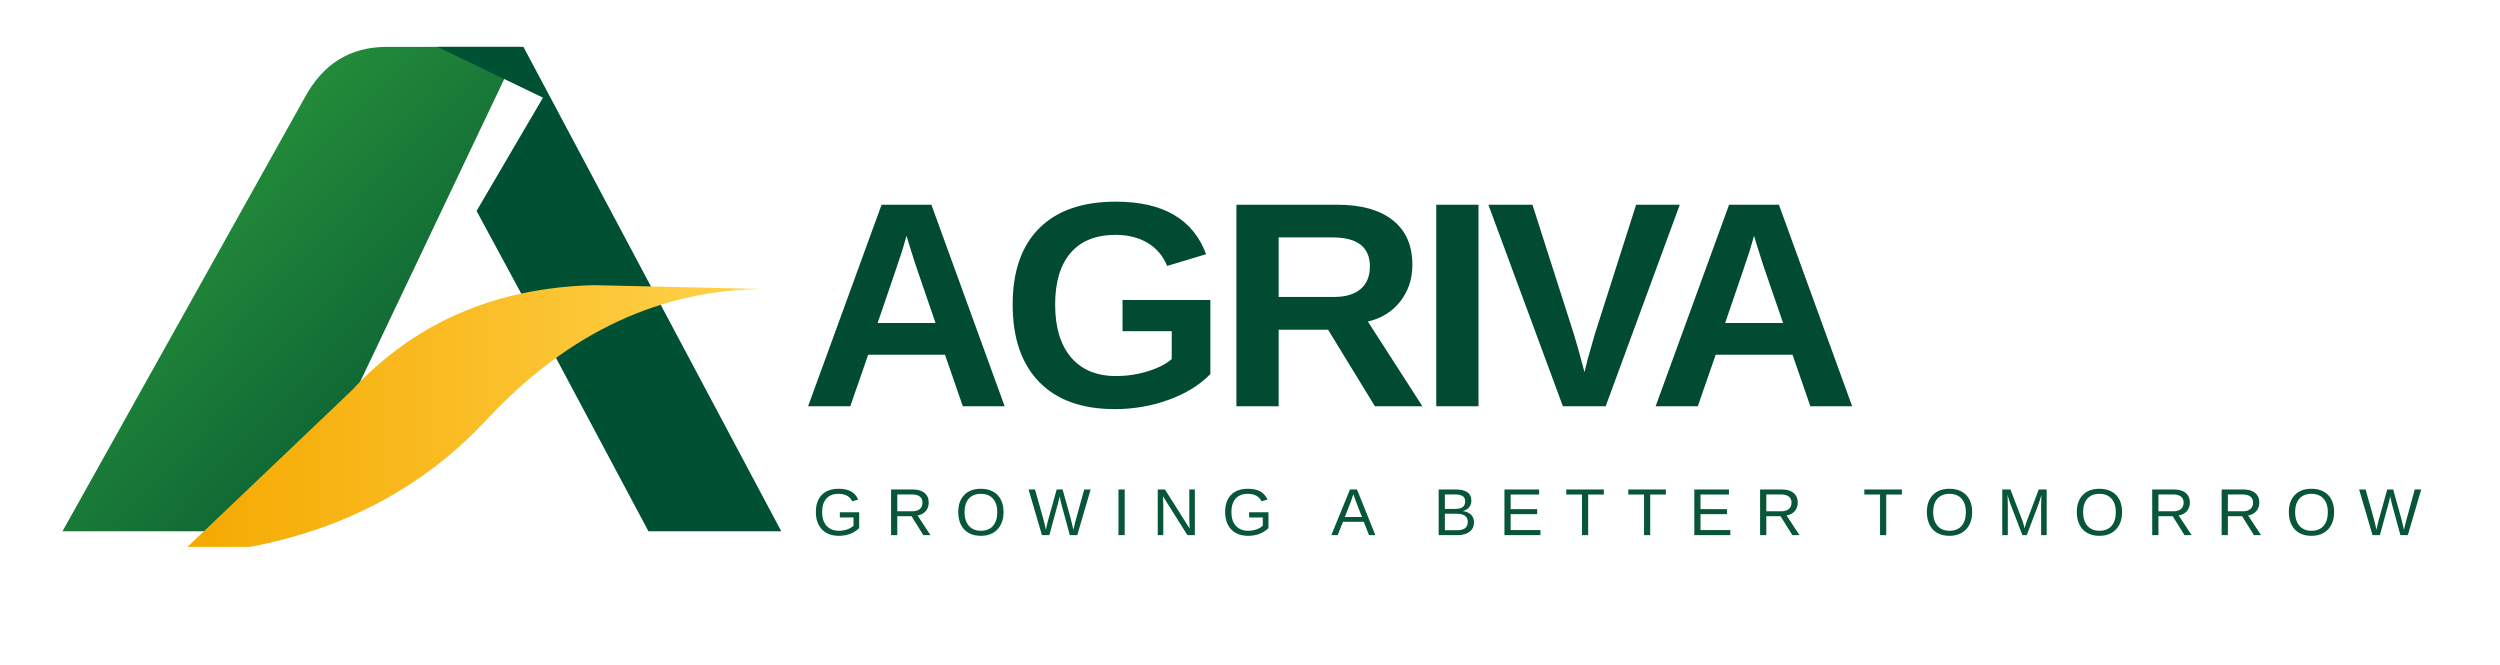
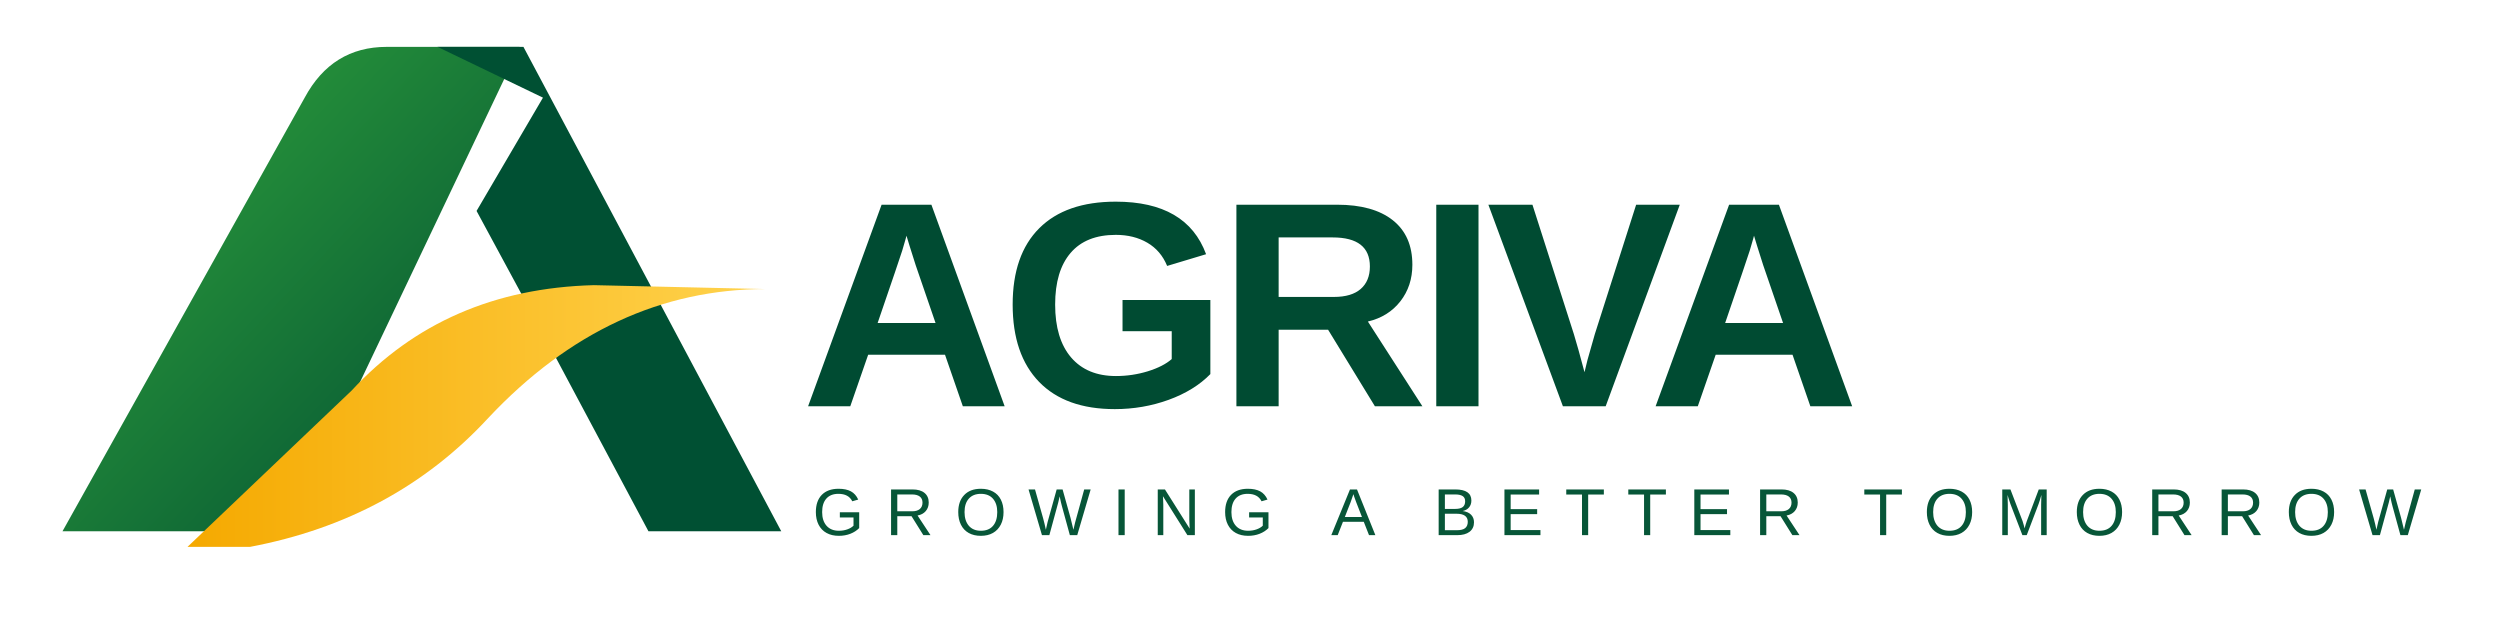
- <svg xmlns="http://www.w3.org/2000/svg" viewBox="0 0 640 170" role="img" aria-labelledby="title desc">
+ <svg xmlns="http://www.w3.org/2000/svg" width="640" height="158" viewBox="0 0 640 158" role="img" aria-labelledby="title desc">
  <defs>
    <linearGradient id="g" x1="0" y1="0" x2="1" y2="1">
      <stop stop-color="#32a83d" />
      <stop offset="1" stop-color="#004b32" />
    </linearGradient>
    <linearGradient id="y" x1="0" y1="0" x2="1" y2="0">
      <stop stop-color="#f5a900" />
      <stop offset="1" stop-color="#ffd34e" />
    </linearGradient>
  </defs>
  <g transform="translate(8 8)">
    <path fill="url(#g)" d="M8 128 70 17Q77 4 91 4h34L66 128Z" />
    <path fill="#005033" d="M104 4h22l66 124h-34l-24-45-20-37 17-29Z" />
    <path fill="url(#y)" d="M56 132Q93 125 117 99 148 66 188 66L144 65Q106 66 82 92L40 132Z" />
  </g>
  <text x="205" y="104" font-family="Arial, Helvetica, sans-serif" font-size="75" font-weight="900" letter-spacing="-3" fill="#004b32">AGRIVA</text>
  <text x="208" y="137" font-family="Arial, Helvetica, sans-serif" font-size="17" letter-spacing="5.5" fill="#075638">GROWING A BETTER TOMORROW</text>
</svg>
